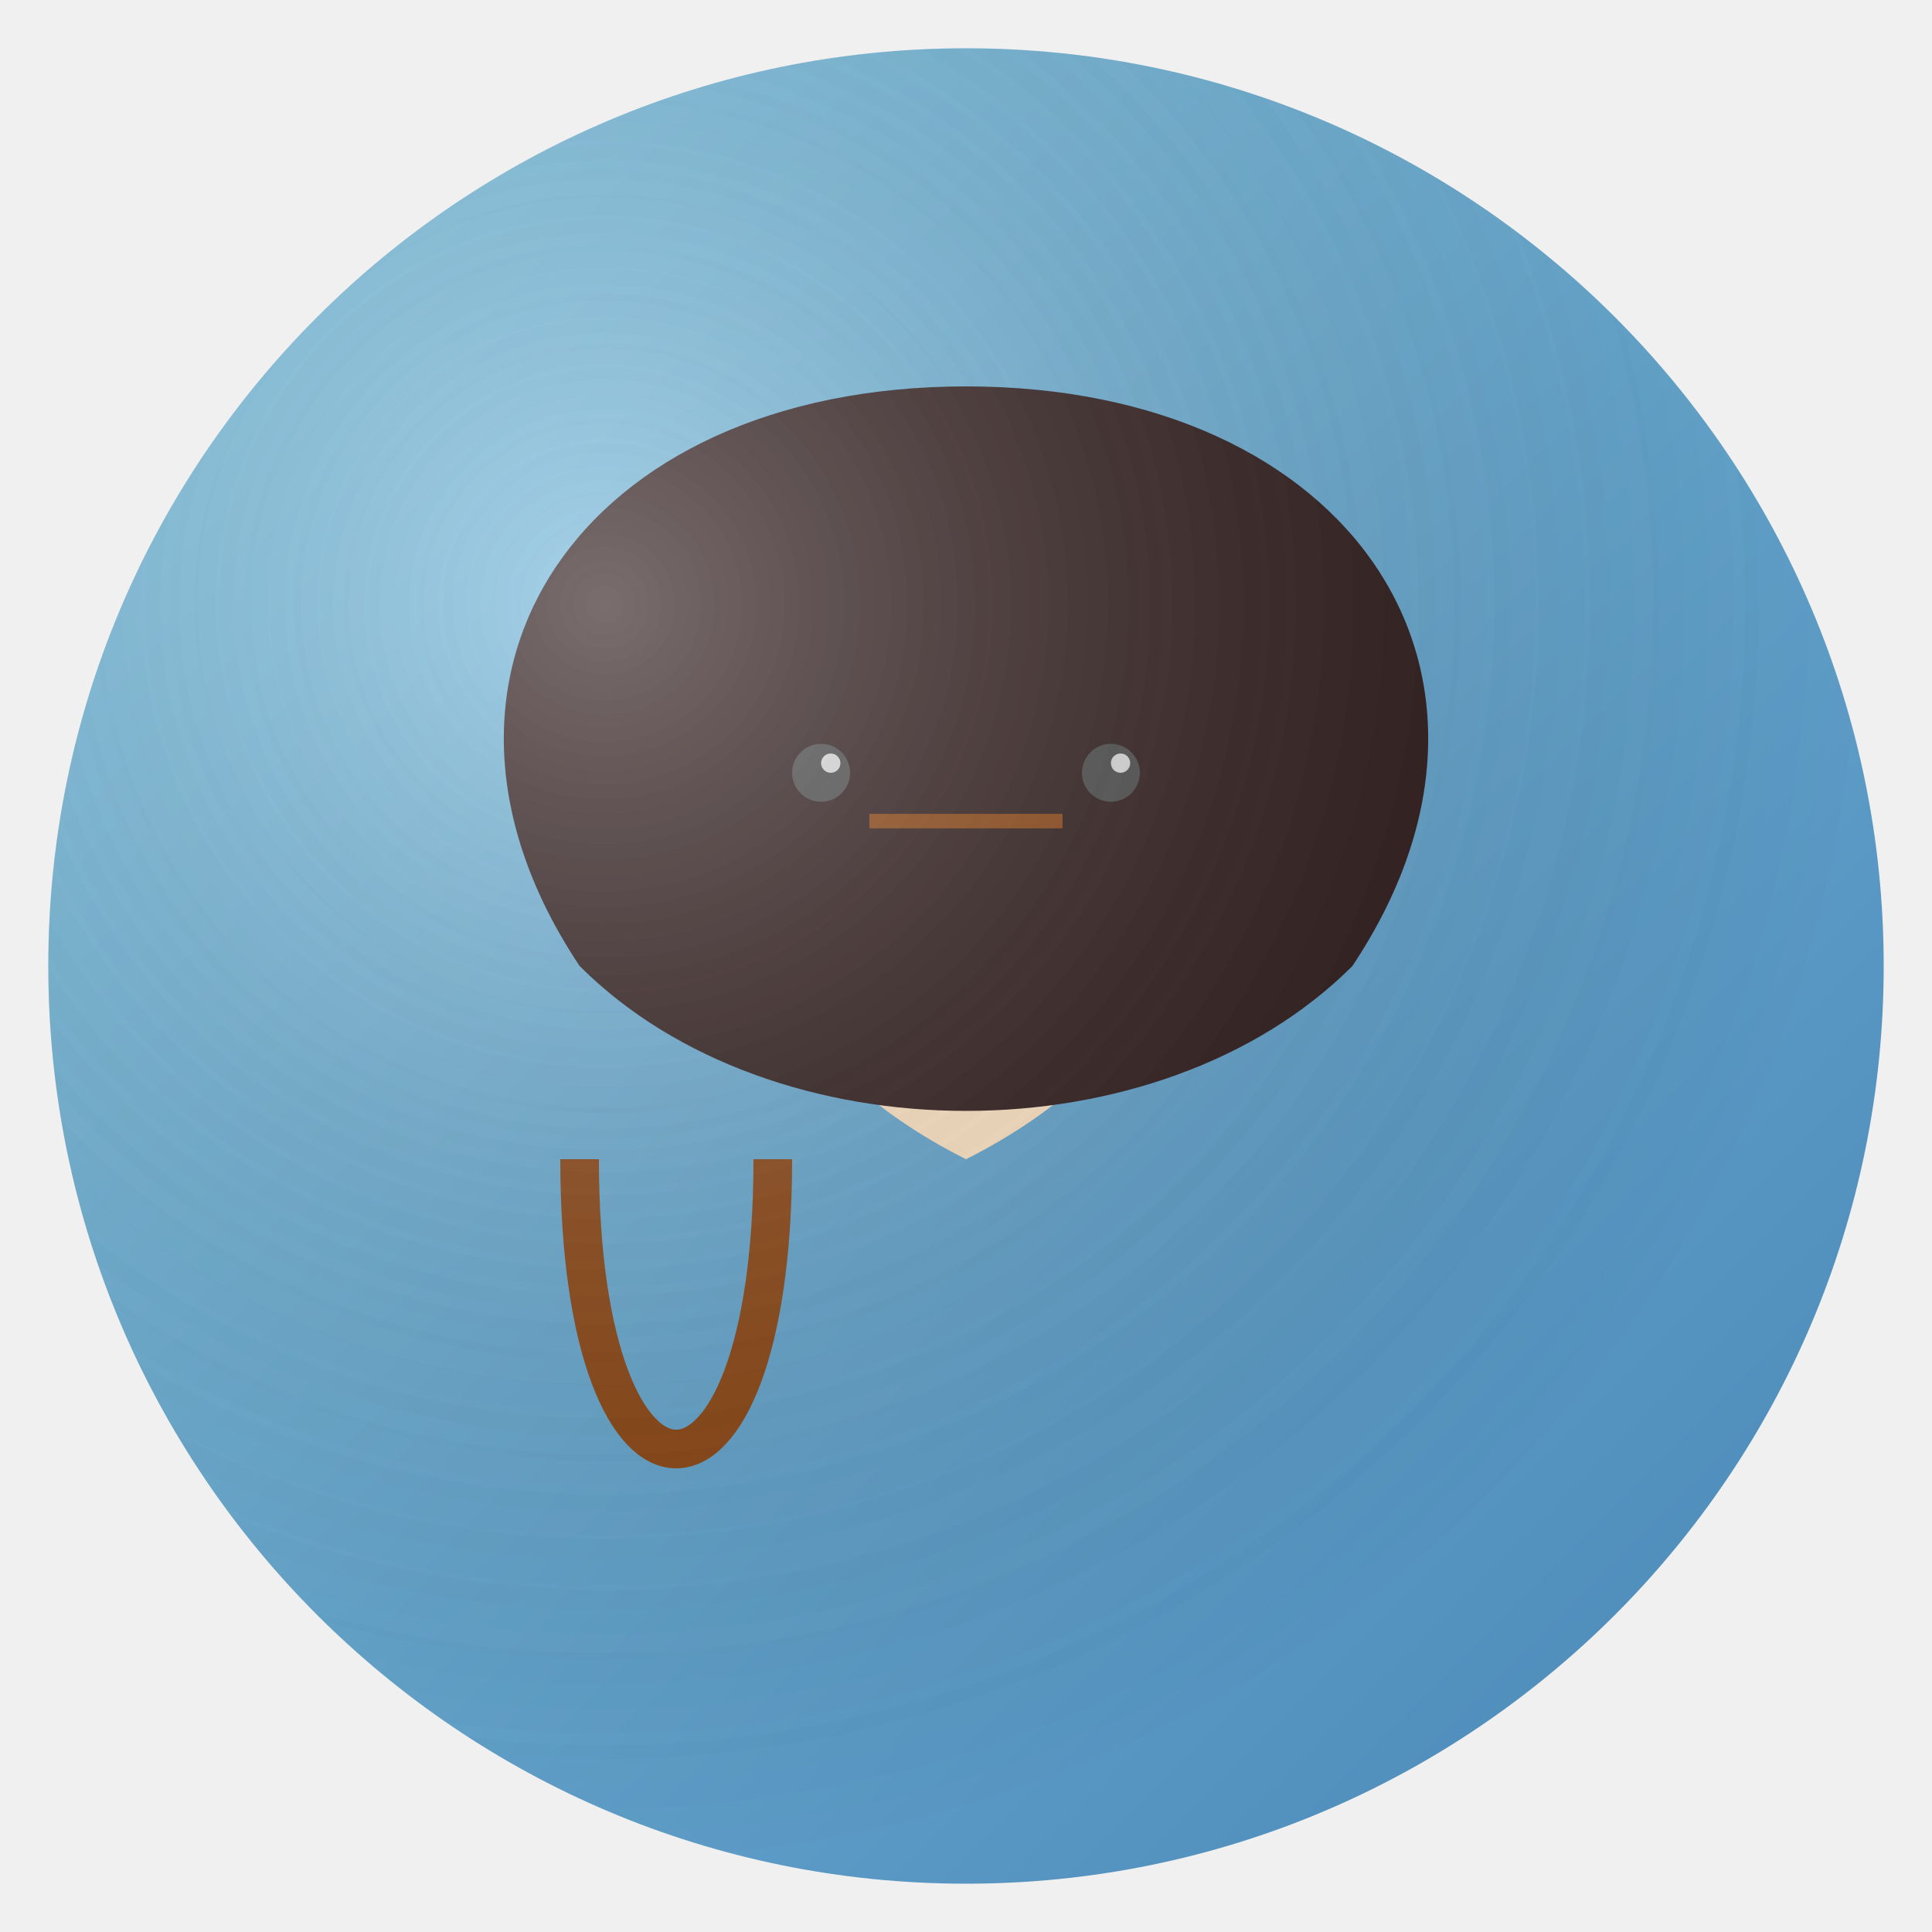
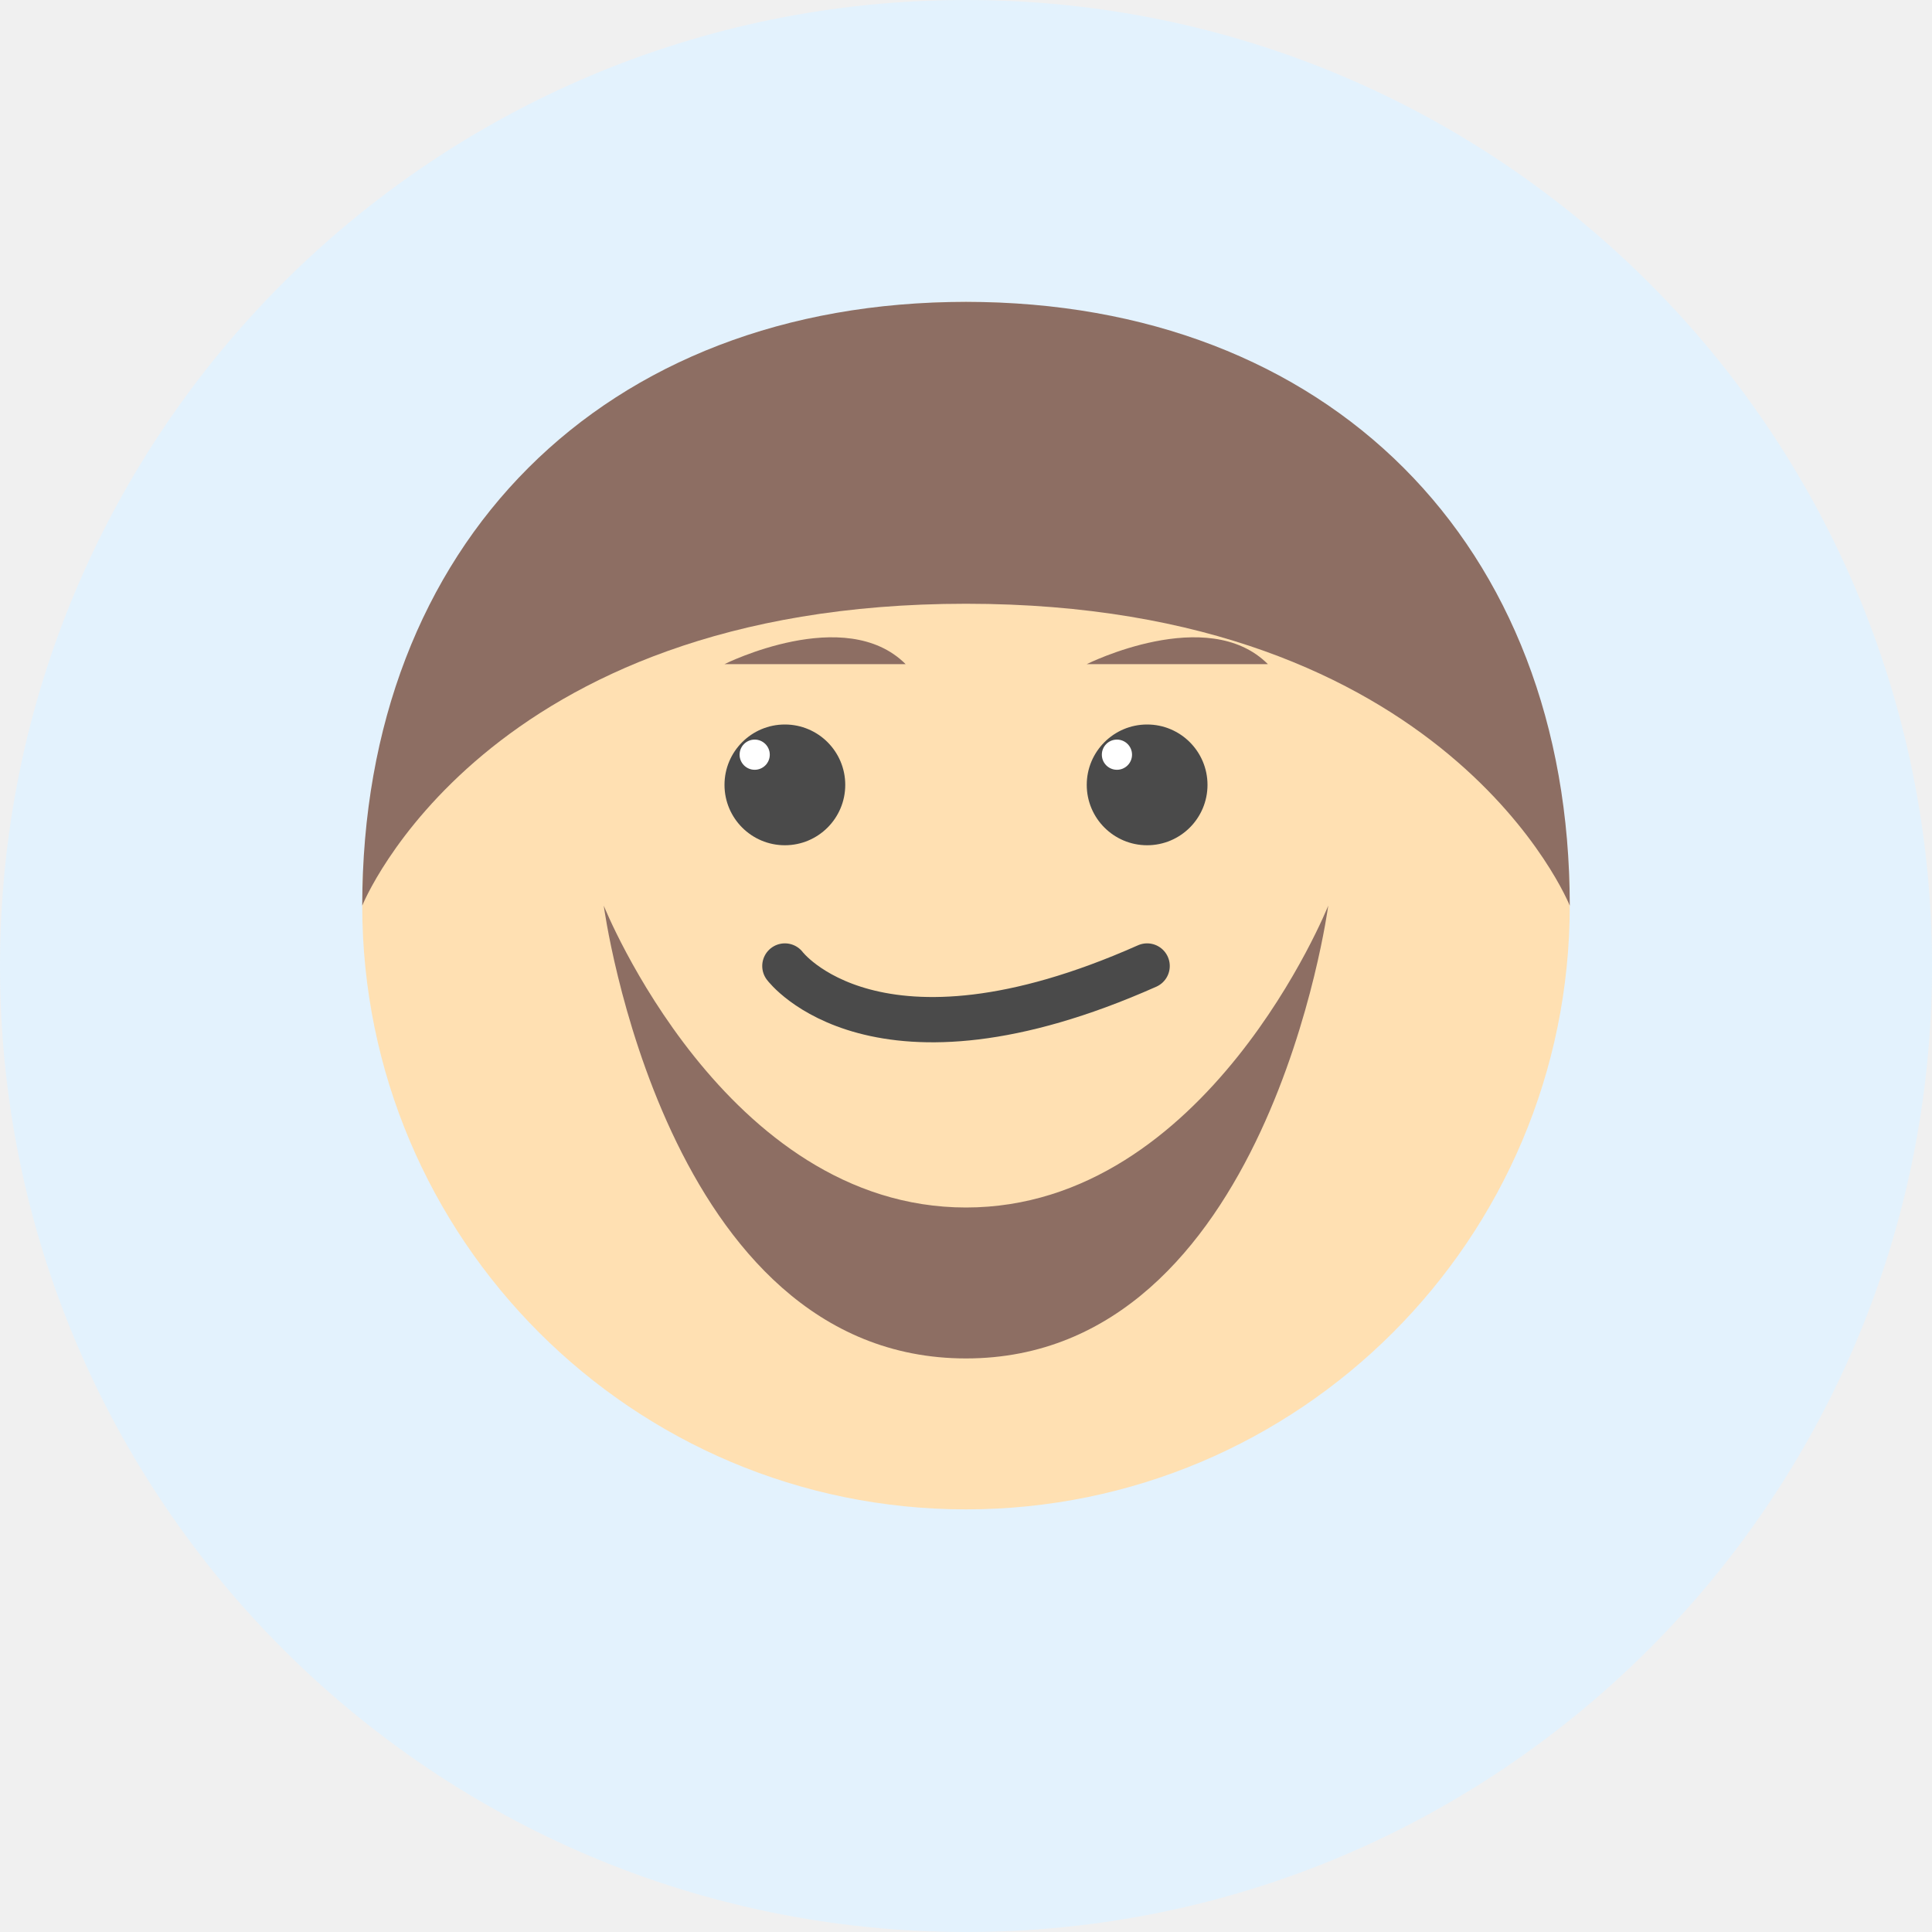
- <svg xmlns="http://www.w3.org/2000/svg" width="200" height="200" viewBox="0 0 200 200" fill="none">
-   <circle cx="100" cy="100" r="95" fill="url(#gradient)" />
-   <path d="M100 50 C 70 50, 60 100, 100 120 C 140 100, 130 50, 100 50" fill="#FFE4C4" />
-   <path d="M80 90 C 85 85, 115 85, 120 90 C 115 95, 85 95, 80 90" fill="#2F1B1B">
-     <animate attributeName="d" values="M80 90 C 85 85, 115 85, 120 90 C 115 95, 85 95, 80 90;                      M80 90 C 85 88, 115 88, 120 90 C 115 92, 85 92, 80 90;                      M80 90 C 85 85, 115 85, 120 90 C 115 95, 85 95, 80 90" dur="4s" repeatCount="indefinite" />
-   </path>
-   <path d="M100 40 C 60 40, 40 70, 60 100 C 80 120, 120 120, 140 100 C 160 70, 140 40, 100 40" fill="#2F1B1B">
-     <animate attributeName="d" values="M100 40 C 60 40, 40 70, 60 100 C 80 120, 120 120, 140 100 C 160 70, 140 40, 100 40;                      M100 40 C 65 40, 45 70, 65 100 C 85 120, 115 120, 135 100 C 155 70, 135 40, 100 40;                      M100 40 C 60 40, 40 70, 60 100 C 80 120, 120 120, 140 100 C 160 70, 140 40, 100 40" dur="5s" repeatCount="indefinite" />
-   </path>
-   <circle cx="85" cy="80" r="3" fill="#4A4A4A">
-     <animate attributeName="r" values="3;3.5;3" dur="3s" repeatCount="indefinite" />
-   </circle>
-   <circle cx="115" cy="80" r="3" fill="#4A4A4A">
-     <animate attributeName="r" values="3;3.5;3" dur="3s" repeatCount="indefinite" />
-   </circle>
-   <circle cx="86" cy="79" r="1" fill="white" opacity="0.8">
-     <animate attributeName="opacity" values="0.8;1;0.8" dur="2s" repeatCount="indefinite" />
-   </circle>
-   <circle cx="116" cy="79" r="1" fill="white" opacity="0.8">
-     <animate attributeName="opacity" values="0.8;1;0.8" dur="2s" repeatCount="indefinite" />
-   </circle>
-   <path d="M75 75 C 80 73, 90 73, 95 75" stroke="#2F1B1B" stroke-width="2" fill="none" />
-   <path d="M105 75 C 110 73, 120 73, 125 75" stroke="#2F1B1B" stroke-width="2" fill="none" />
-   <path d="M90 85 L 110 85" stroke="#8B4513" stroke-width="1.5" fill="none" />
-   <path d="M90 95 C 100 100, 110 100, 120 95" stroke="#2F1B1B" stroke-width="2" fill="none" />
-   <path d="M60 120 C 60 160, 80 160, 80 120" stroke="#8B4513" stroke-width="4" fill="none">
-     <animate attributeName="d" values="M60 120 C 60 160, 80 160, 80 120;                      M60 120 C 60 155, 80 155, 80 120;                      M60 120 C 60 160, 80 160, 80 120" dur="3s" repeatCount="indefinite" />
-   </path>
-   <defs>
-     <linearGradient id="gradient" x1="0" y1="0" x2="200" y2="200" gradientUnits="userSpaceOnUse">
-       <stop offset="0%" stop-color="#87CEEB" />
-       <stop offset="100%" stop-color="#4682B4" />
-     </linearGradient>
-   </defs>
-   <circle cx="100" cy="100" r="95" fill="url(#waves)" opacity="0.2">
-     <animate attributeName="opacity" values="0.2;0.4;0.2" dur="3s" repeatCount="indefinite" />
-   </circle>
-   <defs>
-     <radialGradient id="waves" cx="30%" cy="30%" r="70%">
-       <stop offset="0%" stop-color="white" />
-       <stop offset="100%" stop-color="transparent" />
-     </radialGradient>
-   </defs>
-   <circle cx="100" cy="100" r="95" fill="url(#shine)" opacity="0.2">
-     <animate attributeName="opacity" values="0.2;0.4;0.2" dur="3s" repeatCount="indefinite" />
-   </circle>
-   <defs>
-     <radialGradient id="shine" cx="30%" cy="30%" r="70%">
-       <stop offset="0%" stop-color="white" />
-       <stop offset="100%" stop-color="transparent" />
-     </radialGradient>
-   </defs>
+ <svg xmlns="http://www.w3.org/2000/svg" viewBox="0 0 64 64">
+   <circle cx="32" cy="32" r="32" fill="#E3F2FD" />
+   <circle cx="32" cy="30" r="20" fill="#FFE0B2" />
+   <path fill="#8D6E63" d="M20 30c0 0 2 15 12 15s12-15 12-15c0 0-4 10-12 10s-12-10-12-10z" />
+   <path fill="#8D6E63" d="M32 10c-12 0-20 8-20 20 0 0 4-10 20-10s20 10 20 10c0-12-8-20-20-20z" />
+   <circle cx="26" cy="26" r="2" fill="#4A4A4A" />
+   <circle cx="38" cy="26" r="2" fill="#4A4A4A" />
+   <path fill="#8D6E63" d="M24 22c0 0 4-2 6 0M36 22c0 0 4-2 6 0" />
+   <path fill="none" stroke="#4A4A4A" stroke-width="1.5" d="M26 32c0 0 3 4 12 0" stroke-linecap="round" />
+   <circle cx="25" cy="25" r="0.5" fill="white" />
+   <circle cx="37" cy="25" r="0.5" fill="white" />
</svg>
